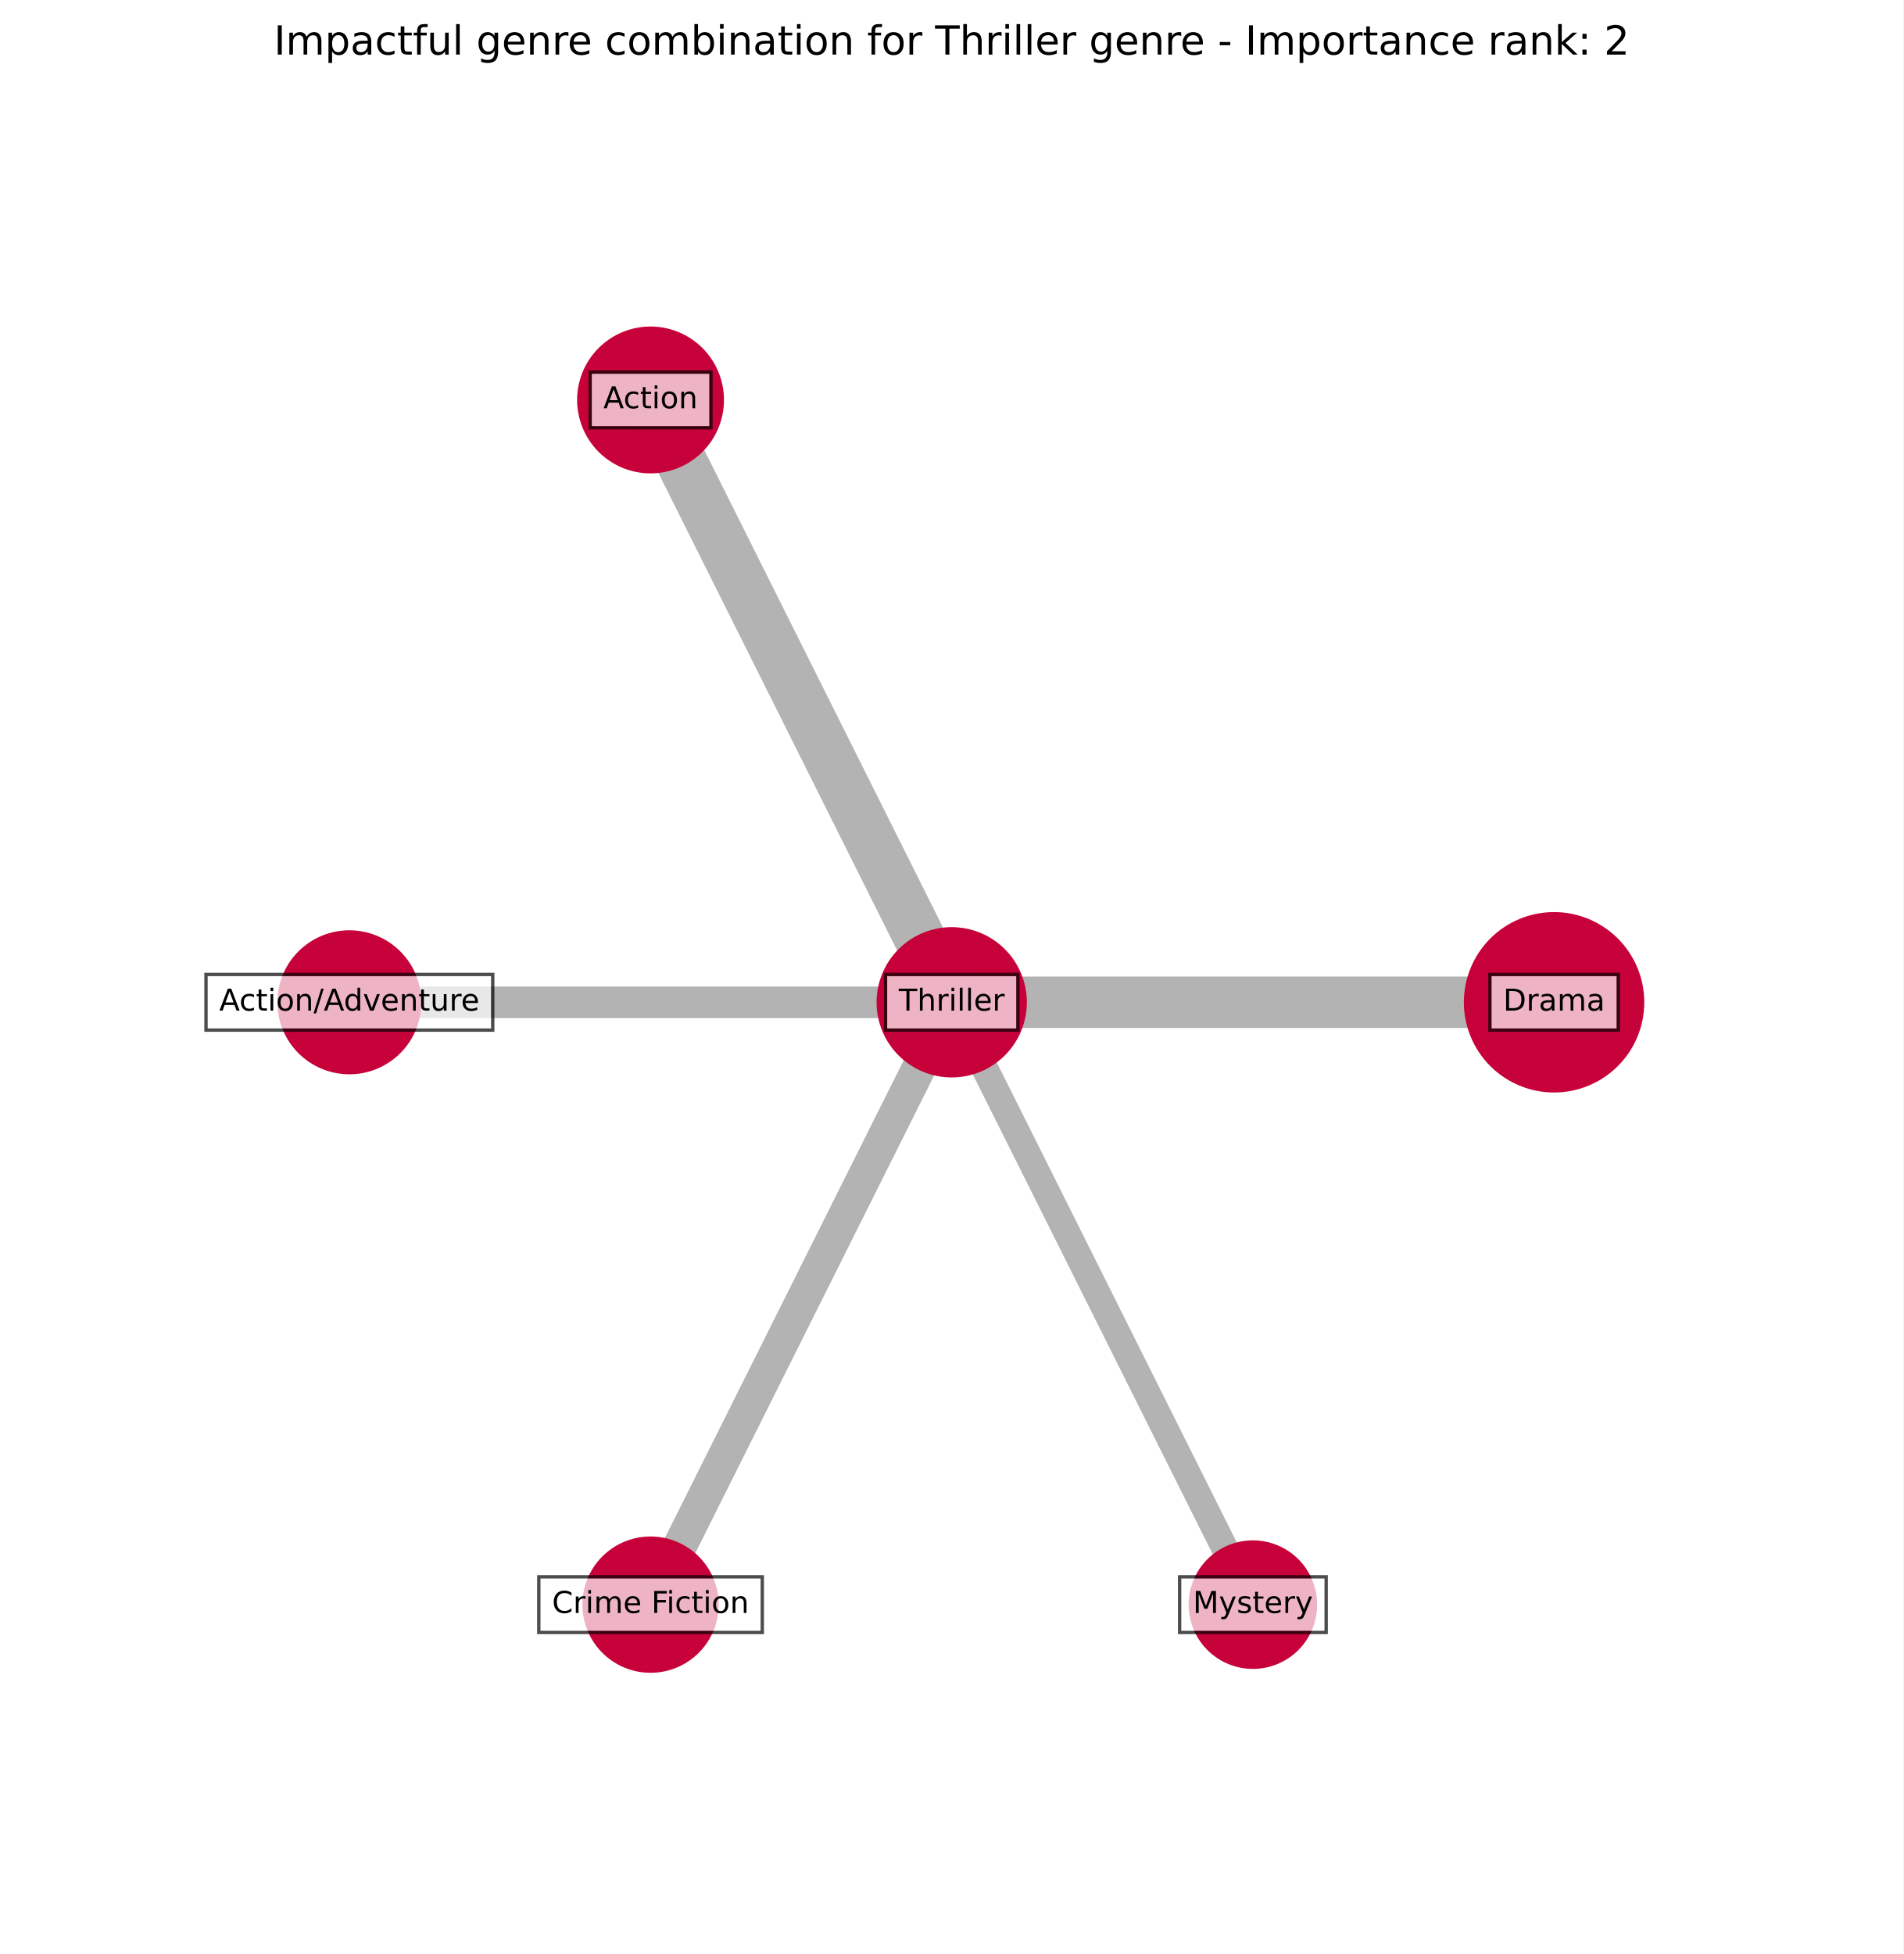
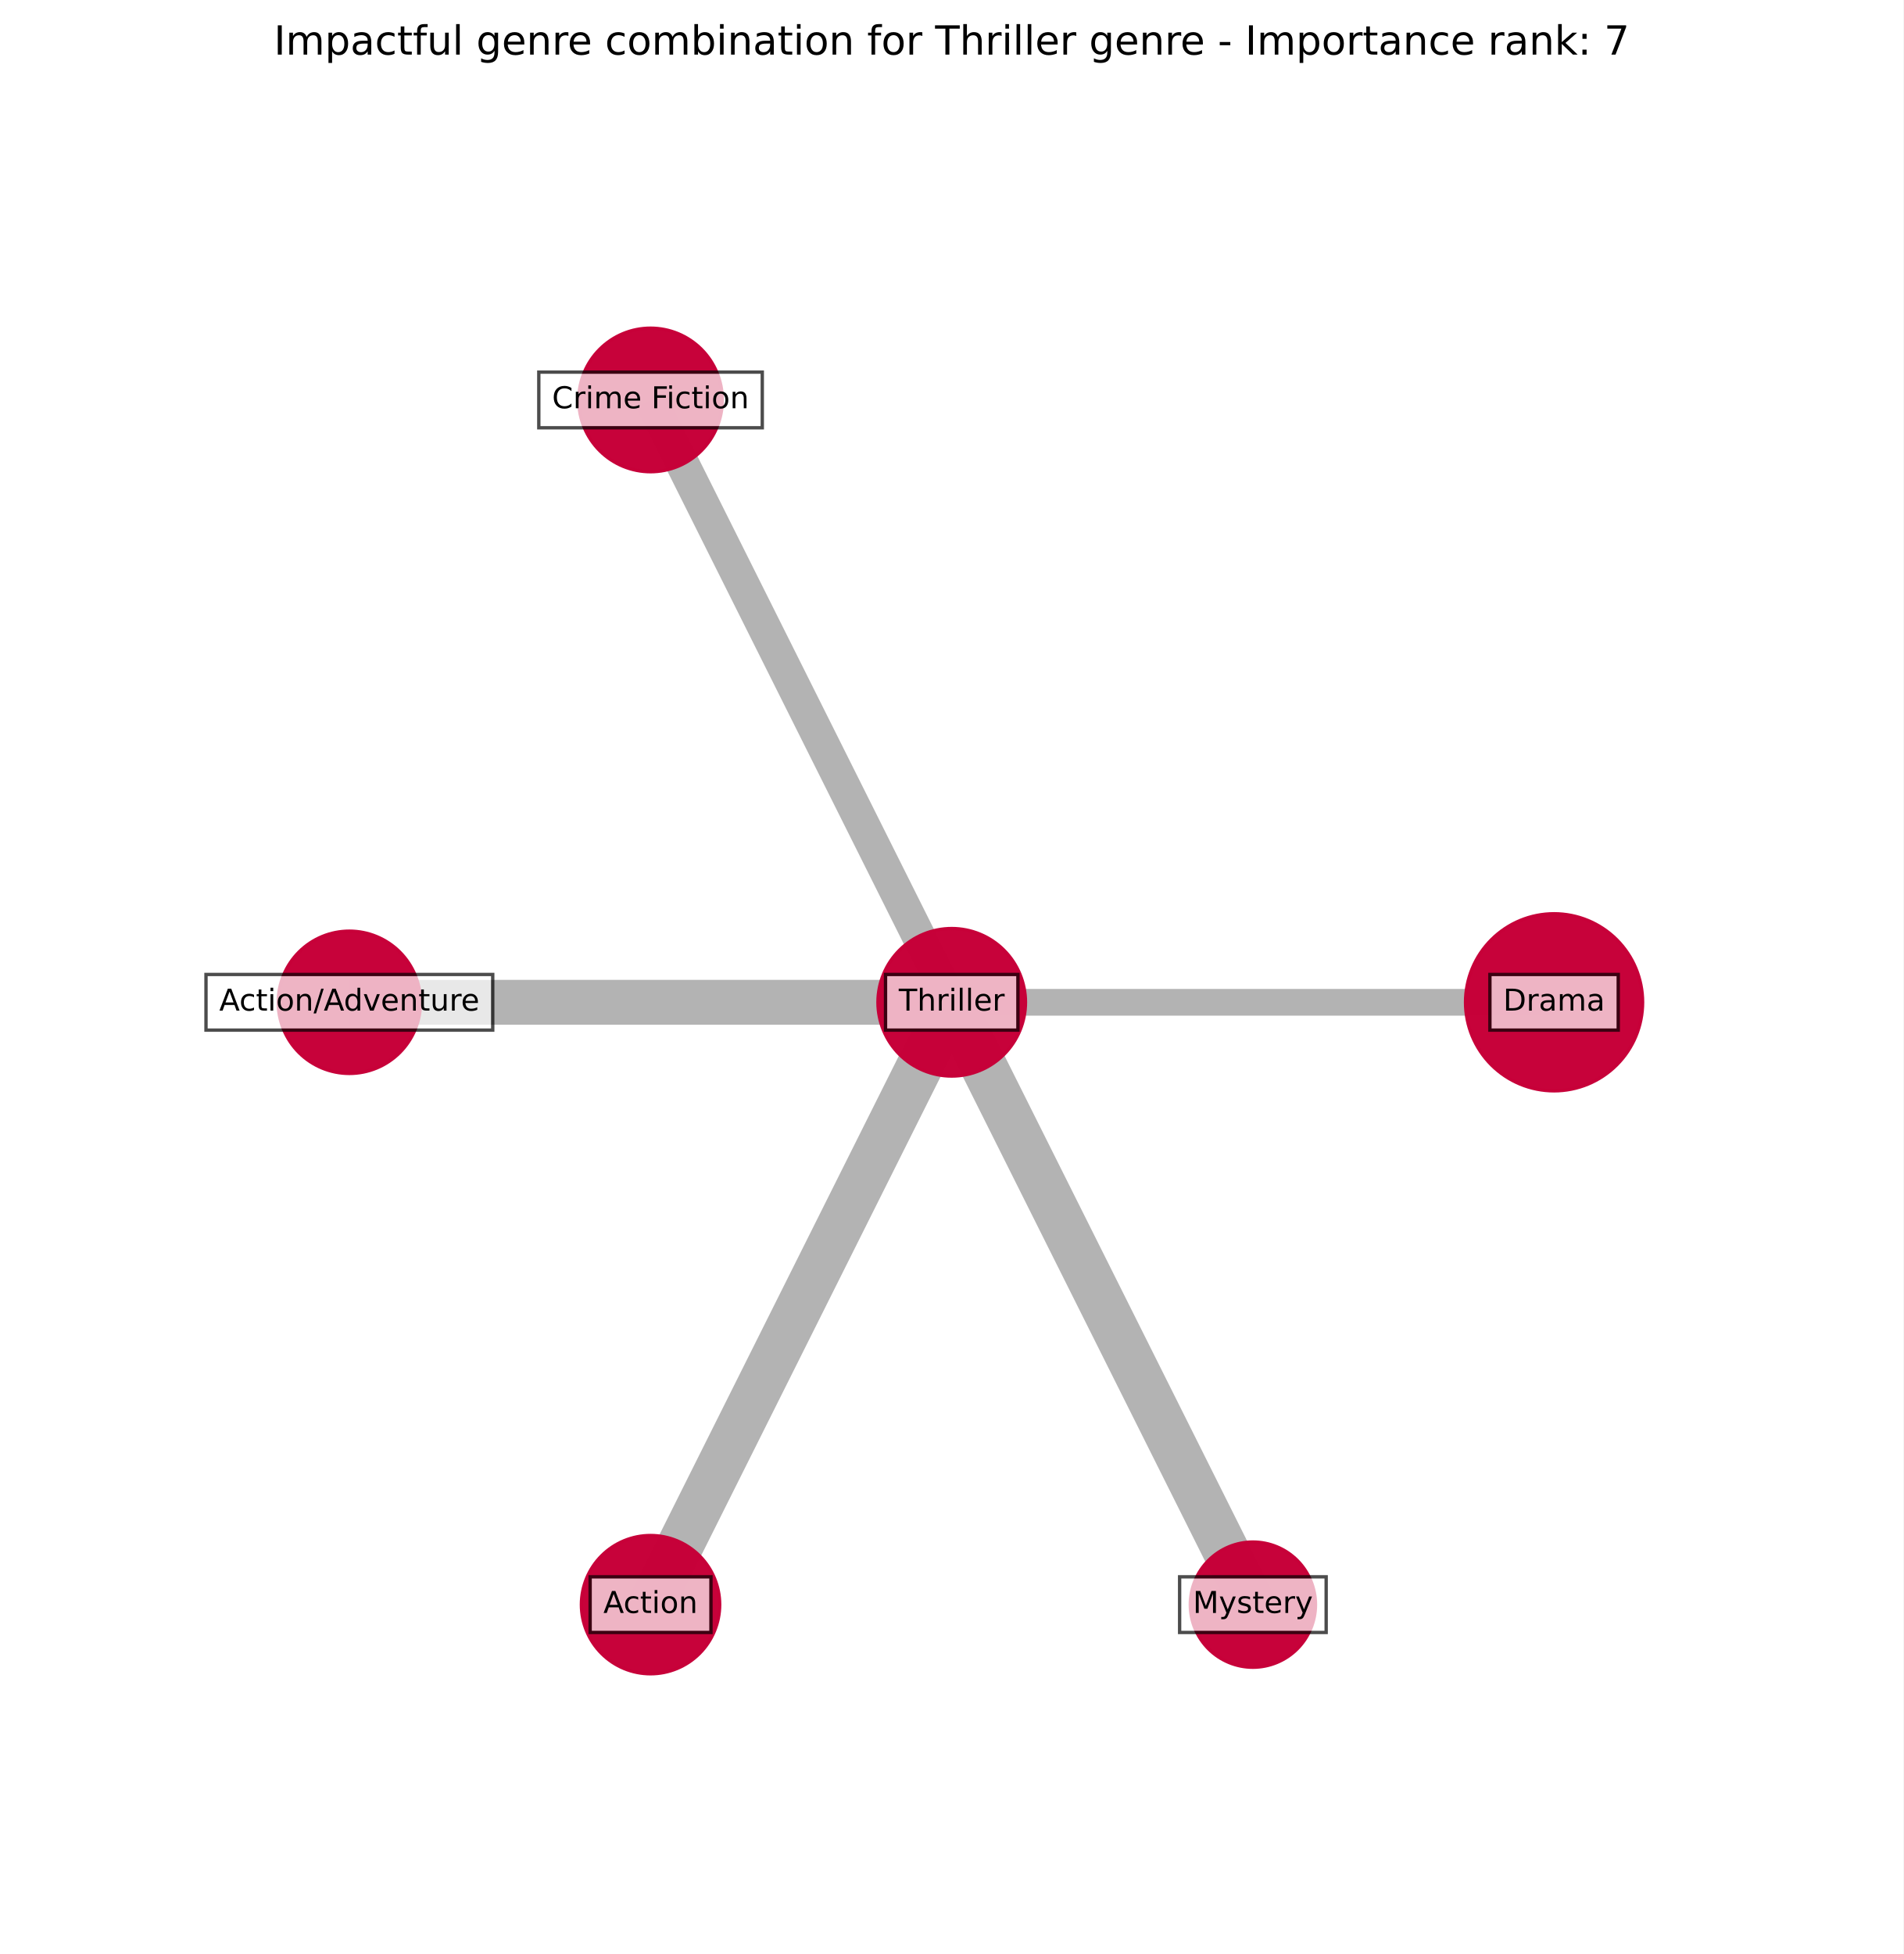
<svg xmlns="http://www.w3.org/2000/svg" xmlns:xlink="http://www.w3.org/1999/xlink" width="568.8pt" height="583.918pt" viewBox="0 0 568.8 583.918" version="1.1">
  <defs>
    <style type="text/css">*{stroke-linejoin: round; stroke-linecap: butt}</style>
  </defs>
  <g id="figure_1">
    <g id="patch_1">
      <path d="M 0 583.918  L 568.8 583.918  L 568.8 0  L 0 0  z " style="fill: #ffffff" />
    </g>
    <g id="axes_1">
      <g id="LineCollection_1">
-         <path d="M 464.4 299.518  L 284.4 299.518  " clip-path="url(#p196836a670)" style="fill: none; stroke: #000000; stroke-opacity: 0.3; stroke-width: 15.362" />
-         <path d="M 284.4 299.518  L 194.4 119.518  " clip-path="url(#p196836a670)" style="fill: none; stroke: #000000; stroke-opacity: 0.3; stroke-width: 15.326" />
-         <path d="M 284.4 299.518  L 104.4 299.518  " clip-path="url(#p196836a670)" style="fill: none; stroke: #000000; stroke-opacity: 0.3; stroke-width: 9.418" />
-         <path d="M 284.4 299.518  L 194.4 479.518  " clip-path="url(#p196836a670)" style="fill: none; stroke: #000000; stroke-opacity: 0.3; stroke-width: 10.165" />
-         <path d="M 284.4 299.518  L 374.4 479.518  " clip-path="url(#p196836a670)" style="fill: none; stroke: #000000; stroke-opacity: 0.3; stroke-width: 8" />
+         <path d="M 464.4 299.518  L 284.4 299.518  " clip-path="url(#pa70cdc1cf1)" style="fill: none; stroke: #000000; stroke-opacity: 0.3; stroke-width: 8" />
+         <path d="M 284.4 299.518  L 194.4 119.518  " clip-path="url(#pa70cdc1cf1)" style="fill: none; stroke: #000000; stroke-opacity: 0.3; stroke-width: 10.032" />
+         <path d="M 284.4 299.518  L 104.4 299.518  " clip-path="url(#pa70cdc1cf1)" style="fill: none; stroke: #000000; stroke-opacity: 0.3; stroke-width: 13.414" />
+         <path d="M 284.4 299.518  L 194.4 479.518  " clip-path="url(#pa70cdc1cf1)" style="fill: none; stroke: #000000; stroke-opacity: 0.3; stroke-width: 13.938" />
+         <path d="M 284.4 299.518  L 374.4 479.518  " clip-path="url(#pa70cdc1cf1)" style="fill: none; stroke: #000000; stroke-opacity: 0.3; stroke-width: 13.946" />
      </g>
      <g id="PathCollection_1">
-         <path d="M 464.4 325.976  C 471.417 325.976 478.147 323.188 483.108 318.226  C 488.07 313.265 490.858 306.535 490.858 299.518  C 490.858 292.502 488.07 285.771 483.108 280.81  C 478.147 275.848 471.417 273.061 464.4 273.061  C 457.383 273.061 450.653 275.848 445.692 280.81  C 440.73 285.771 437.942 292.502 437.942 299.518  C 437.942 306.535 440.73 313.265 445.692 318.226  C 450.653 323.188 457.383 325.976 464.4 325.976  z " clip-path="url(#p196836a670)" style="fill: #c70039; fill-opacity: 0.99; stroke: #c70039; stroke-opacity: 0.99" />
-         <path d="M 284.4 321.476  C 290.223 321.476 295.809 319.162 299.927 315.045  C 304.044 310.927 306.358 305.341 306.358 299.518  C 306.358 293.695 304.044 288.109 299.927 283.992  C 295.809 279.874 290.223 277.56 284.4 277.56  C 278.577 277.56 272.991 279.874 268.873 283.992  C 264.756 288.109 262.442 293.695 262.442 299.518  C 262.442 305.341 264.756 310.927 268.873 315.045  C 272.991 319.162 278.577 321.476 284.4 321.476  z " clip-path="url(#p196836a670)" style="fill: #c70039; fill-opacity: 0.99; stroke: #c70039; stroke-opacity: 0.99" />
-         <path d="M 194.4 140.962  C 200.087 140.962 205.542 138.703 209.563 134.681  C 213.585 130.66 215.844 125.205 215.844 119.518  C 215.844 113.831 213.585 108.376 209.563 104.355  C 205.542 100.334 200.087 98.074 194.4 98.074  C 188.713 98.074 183.258 100.334 179.237 104.355  C 175.215 108.376 172.956 113.831 172.956 119.518  C 172.956 125.205 175.215 130.66 179.237 134.681  C 183.258 138.703 188.713 140.962 194.4 140.962  z " clip-path="url(#p196836a670)" style="fill: #c70039; fill-opacity: 0.99; stroke: #c70039; stroke-opacity: 0.99" />
-         <path d="M 104.4 320.537  C 109.974 320.537 115.321 318.323 119.263 314.381  C 123.205 310.439 125.419 305.093 125.419 299.518  C 125.419 293.944 123.205 288.597 119.263 284.655  C 115.321 280.714 109.974 278.499 104.4 278.499  C 98.826 278.499 93.479 280.714 89.537 284.655  C 85.595 288.597 83.381 293.944 83.381 299.518  C 83.381 305.093 85.595 310.439 89.537 314.381  C 93.479 318.323 98.826 320.537 104.4 320.537  z " clip-path="url(#p196836a670)" style="fill: #c70039; fill-opacity: 0.99; stroke: #c70039; stroke-opacity: 0.99" />
-         <path d="M 194.4 499.388  C 199.67 499.388 204.724 497.294 208.45 493.568  C 212.176 489.842 214.27 484.788 214.27 479.518  C 214.27 474.249 212.176 469.194 208.45 465.468  C 204.724 461.742 199.67 459.648 194.4 459.648  C 189.13 459.648 184.076 461.742 180.35 465.468  C 176.624 469.194 174.53 474.249 174.53 479.518  C 174.53 484.788 176.624 489.842 180.35 493.568  C 184.076 497.294 189.13 499.388 194.4 499.388  z " clip-path="url(#p196836a670)" style="fill: #c70039; fill-opacity: 0.99; stroke: #c70039; stroke-opacity: 0.99" />
-         <path d="M 374.4 498.226  C 379.361 498.226 384.12 496.255 387.629 492.747  C 391.137 489.239 393.108 484.48 393.108 479.518  C 393.108 474.557 391.137 469.798 387.629 466.289  C 384.12 462.781 379.361 460.81 374.4 460.81  C 369.438 460.81 364.68 462.781 361.171 466.289  C 357.663 469.798 355.692 474.557 355.692 479.518  C 355.692 484.48 357.663 489.239 361.171 492.747  C 364.68 496.255 369.438 498.226 374.4 498.226  z " clip-path="url(#p196836a670)" style="fill: #c70039; fill-opacity: 0.99; stroke: #c70039; stroke-opacity: 0.99" />
+         <path d="M 464.4 325.976  C 471.417 325.976 478.147 323.188 483.108 318.226  C 488.07 313.265 490.858 306.535 490.858 299.518  C 490.858 292.502 488.07 285.771 483.108 280.81  C 478.147 275.848 471.417 273.061 464.4 273.061  C 457.383 273.061 450.653 275.848 445.692 280.81  C 440.73 285.771 437.942 292.502 437.942 299.518  C 437.942 306.535 440.73 313.265 445.692 318.226  C 450.653 323.188 457.383 325.976 464.4 325.976  z " clip-path="url(#pa70cdc1cf1)" style="fill: #c70039; fill-opacity: 0.99; stroke: #c70039; stroke-opacity: 0.99" />
+         <path d="M 284.4 321.56  C 290.245 321.56 295.852 319.237 299.986 315.104  C 304.119 310.97 306.442 305.364 306.442 299.518  C 306.442 293.673 304.119 288.066 299.986 283.932  C 295.852 279.799 290.245 277.477 284.4 277.477  C 278.555 277.477 272.948 279.799 268.814 283.932  C 264.681 288.066 262.358 293.673 262.358 299.518  C 262.358 305.364 264.681 310.97 268.814 315.104  C 272.948 319.237 278.555 321.56 284.4 321.56  z " clip-path="url(#pa70cdc1cf1)" style="fill: #c70039; fill-opacity: 0.99; stroke: #c70039; stroke-opacity: 0.99" />
+         <path d="M 194.4 140.967  C 200.088 140.967 205.545 138.707 209.567 134.685  C 213.589 130.663 215.849 125.207 215.849 119.518  C 215.849 113.83 213.589 108.374 209.567 104.351  C 205.545 100.329 200.088 98.069 194.4 98.069  C 188.712 98.069 183.255 100.329 179.233 104.351  C 175.211 108.374 172.951 113.83 172.951 119.518  C 172.951 125.207 175.211 130.663 179.233 134.685  C 183.255 138.707 188.712 140.967 194.4 140.967  z " clip-path="url(#pa70cdc1cf1)" style="fill: #c70039; fill-opacity: 0.99; stroke: #c70039; stroke-opacity: 0.99" />
+         <path d="M 104.4 320.778  C 110.038 320.778 115.446 318.538 119.433 314.551  C 123.419 310.564 125.659 305.156 125.659 299.518  C 125.659 293.88 123.419 288.472 119.433 284.485  C 115.446 280.499 110.038 278.259 104.4 278.259  C 98.762 278.259 93.354 280.499 89.367 284.485  C 85.381 288.472 83.141 293.88 83.141 299.518  C 83.141 305.156 85.381 310.564 89.367 314.551  C 93.354 318.538 98.762 320.778 104.4 320.778  z " clip-path="url(#pa70cdc1cf1)" style="fill: #c70039; fill-opacity: 0.99; stroke: #c70039; stroke-opacity: 0.99" />
+         <path d="M 194.4 500.179  C 199.879 500.179 205.135 498.002 209.009 494.127  C 212.884 490.253 215.06 484.997 215.06 479.518  C 215.06 474.039 212.884 468.783 209.009 464.909  C 205.135 461.035 199.879 458.858 194.4 458.858  C 188.921 458.858 183.665 461.035 179.791 464.909  C 175.917 468.783 173.74 474.039 173.74 479.518  C 173.74 484.997 175.917 490.253 179.791 494.127  C 183.665 498.002 188.921 500.179 194.4 500.179  z " clip-path="url(#pa70cdc1cf1)" style="fill: #c70039; fill-opacity: 0.99; stroke: #c70039; stroke-opacity: 0.99" />
+         <path d="M 374.4 498.226  C 379.361 498.226 384.12 496.255 387.629 492.747  C 391.137 489.239 393.108 484.48 393.108 479.518  C 393.108 474.557 391.137 469.798 387.629 466.289  C 384.12 462.781 379.361 460.81 374.4 460.81  C 369.438 460.81 364.68 462.781 361.171 466.289  C 357.663 469.798 355.692 474.557 355.692 479.518  C 355.692 484.48 357.663 489.239 361.171 492.747  C 364.68 496.255 369.438 498.226 374.4 498.226  z " clip-path="url(#pa70cdc1cf1)" style="fill: #c70039; fill-opacity: 0.99; stroke: #c70039; stroke-opacity: 0.99" />
      </g>
      <g id="text_1">
        <g id="patch_2">
-           <path d="M 445.226 307.833  L 483.574 307.833  L 483.574 291.203  L 445.226 291.203  z " clip-path="url(#p196836a670)" style="fill: #ffffff; opacity: 0.7; stroke: #000000; stroke-linejoin: miter" />
-         </g>
-         <g clip-path="url(#p196836a670)">
+           <path d="M 445.226 307.833  L 483.574 307.833  L 483.574 291.203  L 445.226 291.203  z " clip-path="url(#pa70cdc1cf1)" style="fill: #ffffff; opacity: 0.7; stroke: #000000; stroke-linejoin: miter" />
+         </g>
+         <g clip-path="url(#pa70cdc1cf1)">
          <g transform="translate(449.1865 302.0016)scale(0.09 -0.09)">
            <defs>
              <path id="DejaVuSans-44" d="M 1259 4147  L 1259 519  L 2022 519  Q 2988 519 3436 956  Q 3884 1394 3884 2338  Q 3884 3275 3436 3711  Q 2988 4147 2022 4147  L 1259 4147  z M 628 4666  L 1925 4666  Q 3281 4666 3915 4102  Q 4550 3538 4550 2338  Q 4550 1131 3912 565  Q 3275 0 1925 0  L 628 0  L 628 4666  z " transform="scale(0.015625)" />
              <path id="DejaVuSans-72" d="M 2631 2963  Q 2534 3019 2420 3045  Q 2306 3072 2169 3072  Q 1681 3072 1420 2755  Q 1159 2438 1159 1844  L 1159 0  L 581 0  L 581 3500  L 1159 3500  L 1159 2956  Q 1341 3275 1631 3429  Q 1922 3584 2338 3584  Q 2397 3584 2469 3576  Q 2541 3569 2628 3553  L 2631 2963  z " transform="scale(0.015625)" />
              <path id="DejaVuSans-61" d="M 2194 1759  Q 1497 1759 1228 1600  Q 959 1441 959 1056  Q 959 750 1161 570  Q 1363 391 1709 391  Q 2188 391 2477 730  Q 2766 1069 2766 1631  L 2766 1759  L 2194 1759  z M 3341 1997  L 3341 0  L 2766 0  L 2766 531  Q 2569 213 2275 61  Q 1981 -91 1556 -91  Q 1019 -91 701 211  Q 384 513 384 1019  Q 384 1609 779 1909  Q 1175 2209 1959 2209  L 2766 2209  L 2766 2266  Q 2766 2663 2505 2880  Q 2244 3097 1772 3097  Q 1472 3097 1187 3025  Q 903 2953 641 2809  L 641 3341  Q 956 3463 1253 3523  Q 1550 3584 1831 3584  Q 2591 3584 2966 3190  Q 3341 2797 3341 1997  z " transform="scale(0.015625)" />
              <path id="DejaVuSans-6d" d="M 3328 2828  Q 3544 3216 3844 3400  Q 4144 3584 4550 3584  Q 5097 3584 5394 3201  Q 5691 2819 5691 2113  L 5691 0  L 5113 0  L 5113 2094  Q 5113 2597 4934 2840  Q 4756 3084 4391 3084  Q 3944 3084 3684 2787  Q 3425 2491 3425 1978  L 3425 0  L 2847 0  L 2847 2094  Q 2847 2600 2669 2842  Q 2491 3084 2119 3084  Q 1678 3084 1418 2786  Q 1159 2488 1159 1978  L 1159 0  L 581 0  L 581 3500  L 1159 3500  L 1159 2956  Q 1356 3278 1631 3431  Q 1906 3584 2284 3584  Q 2666 3584 2933 3390  Q 3200 3197 3328 2828  z " transform="scale(0.015625)" />
            </defs>
            <use xlink:href="#DejaVuSans-44" />
            <use xlink:href="#DejaVuSans-72" x="77.002" />
            <use xlink:href="#DejaVuSans-61" x="118.115" />
            <use xlink:href="#DejaVuSans-6d" x="179.395" />
            <use xlink:href="#DejaVuSans-61" x="276.807" />
          </g>
        </g>
      </g>
      <g id="text_2">
        <g id="patch_3">
-           <path d="M 264.62 307.833  L 304.18 307.833  L 304.18 291.203  L 264.62 291.203  z " clip-path="url(#p196836a670)" style="fill: #ffffff; opacity: 0.7; stroke: #000000; stroke-linejoin: miter" />
-         </g>
-         <g clip-path="url(#p196836a670)">
+           <path d="M 264.62 307.833  L 304.18 307.833  L 304.18 291.203  L 264.62 291.203  z " clip-path="url(#pa70cdc1cf1)" style="fill: #ffffff; opacity: 0.7; stroke: #000000; stroke-linejoin: miter" />
+         </g>
+         <g clip-path="url(#pa70cdc1cf1)">
          <g transform="translate(268.5804 302.0016)scale(0.09 -0.09)">
            <defs>
              <path id="DejaVuSans-54" d="M -19 4666  L 3928 4666  L 3928 4134  L 2272 4134  L 2272 0  L 1638 0  L 1638 4134  L -19 4134  L -19 4666  z " transform="scale(0.015625)" />
              <path id="DejaVuSans-68" d="M 3513 2113  L 3513 0  L 2938 0  L 2938 2094  Q 2938 2591 2744 2837  Q 2550 3084 2163 3084  Q 1697 3084 1428 2787  Q 1159 2491 1159 1978  L 1159 0  L 581 0  L 581 4863  L 1159 4863  L 1159 2956  Q 1366 3272 1645 3428  Q 1925 3584 2291 3584  Q 2894 3584 3203 3211  Q 3513 2838 3513 2113  z " transform="scale(0.015625)" />
              <path id="DejaVuSans-69" d="M 603 3500  L 1178 3500  L 1178 0  L 603 0  L 603 3500  z M 603 4863  L 1178 4863  L 1178 4134  L 603 4134  L 603 4863  z " transform="scale(0.015625)" />
              <path id="DejaVuSans-6c" d="M 603 4863  L 1178 4863  L 1178 0  L 603 0  L 603 4863  z " transform="scale(0.015625)" />
              <path id="DejaVuSans-65" d="M 3597 1894  L 3597 1613  L 953 1613  Q 991 1019 1311 708  Q 1631 397 2203 397  Q 2534 397 2845 478  Q 3156 559 3463 722  L 3463 178  Q 3153 47 2828 -22  Q 2503 -91 2169 -91  Q 1331 -91 842 396  Q 353 884 353 1716  Q 353 2575 817 3079  Q 1281 3584 2069 3584  Q 2775 3584 3186 3129  Q 3597 2675 3597 1894  z M 3022 2063  Q 3016 2534 2758 2815  Q 2500 3097 2075 3097  Q 1594 3097 1305 2825  Q 1016 2553 972 2059  L 3022 2063  z " transform="scale(0.015625)" />
            </defs>
            <use xlink:href="#DejaVuSans-54" />
            <use xlink:href="#DejaVuSans-68" x="61.084" />
            <use xlink:href="#DejaVuSans-72" x="124.463" />
            <use xlink:href="#DejaVuSans-69" x="165.576" />
            <use xlink:href="#DejaVuSans-6c" x="193.359" />
            <use xlink:href="#DejaVuSans-6c" x="221.143" />
            <use xlink:href="#DejaVuSans-65" x="248.926" />
            <use xlink:href="#DejaVuSans-72" x="310.449" />
          </g>
        </g>
      </g>
      <g id="text_3">
        <g id="patch_4">
-           <path d="M 176.347 127.833  L 212.453 127.833  L 212.453 111.203  L 176.347 111.203  z " clip-path="url(#p196836a670)" style="fill: #ffffff; opacity: 0.7; stroke: #000000; stroke-linejoin: miter" />
-         </g>
-         <g clip-path="url(#p196836a670)">
-           <g transform="translate(180.3066 122.0016)scale(0.09 -0.09)">
-             <defs>
-               <path id="DejaVuSans-41" d="M 2188 4044  L 1331 1722  L 3047 1722  L 2188 4044  z M 1831 4666  L 2547 4666  L 4325 0  L 3669 0  L 3244 1197  L 1141 1197  L 716 0  L 50 0  L 1831 4666  z " transform="scale(0.015625)" />
+           <path d="M 161.009 127.833  L 227.791 127.833  L 227.791 111.203  L 161.009 111.203  z " clip-path="url(#pa70cdc1cf1)" style="fill: #ffffff; opacity: 0.7; stroke: #000000; stroke-linejoin: miter" />
+         </g>
+         <g clip-path="url(#pa70cdc1cf1)">
+           <g transform="translate(164.9693 122.0016)scale(0.09 -0.09)">
+             <defs>
+               <path id="DejaVuSans-43" d="M 4122 4306  L 4122 3641  Q 3803 3938 3442 4084  Q 3081 4231 2675 4231  Q 1875 4231 1450 3742  Q 1025 3253 1025 2328  Q 1025 1406 1450 917  Q 1875 428 2675 428  Q 3081 428 3442 575  Q 3803 722 4122 1019  L 4122 359  Q 3791 134 3420 21  Q 3050 -91 2638 -91  Q 1578 -91 968 557  Q 359 1206 359 2328  Q 359 3453 968 4101  Q 1578 4750 2638 4750  Q 3056 4750 3426 4639  Q 3797 4528 4122 4306  z " transform="scale(0.015625)" />
+               <path id="DejaVuSans-20" transform="scale(0.015625)" />
+               <path id="DejaVuSans-46" d="M 628 4666  L 3309 4666  L 3309 4134  L 1259 4134  L 1259 2759  L 3109 2759  L 3109 2228  L 1259 2228  L 1259 0  L 628 0  L 628 4666  z " transform="scale(0.015625)" />
              <path id="DejaVuSans-63" d="M 3122 3366  L 3122 2828  Q 2878 2963 2633 3030  Q 2388 3097 2138 3097  Q 1578 3097 1268 2742  Q 959 2388 959 1747  Q 959 1106 1268 751  Q 1578 397 2138 397  Q 2388 397 2633 464  Q 2878 531 3122 666  L 3122 134  Q 2881 22 2623 -34  Q 2366 -91 2075 -91  Q 1284 -91 818 406  Q 353 903 353 1747  Q 353 2603 823 3093  Q 1294 3584 2113 3584  Q 2378 3584 2631 3529  Q 2884 3475 3122 3366  z " transform="scale(0.015625)" />
              <path id="DejaVuSans-74" d="M 1172 4494  L 1172 3500  L 2356 3500  L 2356 3053  L 1172 3053  L 1172 1153  Q 1172 725 1289 603  Q 1406 481 1766 481  L 2356 481  L 2356 0  L 1766 0  Q 1100 0 847 248  Q 594 497 594 1153  L 594 3053  L 172 3053  L 172 3500  L 594 3500  L 594 4494  L 1172 4494  z " transform="scale(0.015625)" />
              <path id="DejaVuSans-6f" d="M 1959 3097  Q 1497 3097 1228 2736  Q 959 2375 959 1747  Q 959 1119 1226 758  Q 1494 397 1959 397  Q 2419 397 2687 759  Q 2956 1122 2956 1747  Q 2956 2369 2687 2733  Q 2419 3097 1959 3097  z M 1959 3584  Q 2709 3584 3137 3096  Q 3566 2609 3566 1747  Q 3566 888 3137 398  Q 2709 -91 1959 -91  Q 1206 -91 779 398  Q 353 888 353 1747  Q 353 2609 779 3096  Q 1206 3584 1959 3584  z " transform="scale(0.015625)" />
              <path id="DejaVuSans-6e" d="M 3513 2113  L 3513 0  L 2938 0  L 2938 2094  Q 2938 2591 2744 2837  Q 2550 3084 2163 3084  Q 1697 3084 1428 2787  Q 1159 2491 1159 1978  L 1159 0  L 581 0  L 581 3500  L 1159 3500  L 1159 2956  Q 1366 3272 1645 3428  Q 1925 3584 2291 3584  Q 2894 3584 3203 3211  Q 3513 2838 3513 2113  z " transform="scale(0.015625)" />
            </defs>
-             <use xlink:href="#DejaVuSans-41" />
-             <use xlink:href="#DejaVuSans-63" x="66.658" />
-             <use xlink:href="#DejaVuSans-74" x="121.639" />
-             <use xlink:href="#DejaVuSans-69" x="160.848" />
-             <use xlink:href="#DejaVuSans-6f" x="188.631" />
-             <use xlink:href="#DejaVuSans-6e" x="249.812" />
+             <use xlink:href="#DejaVuSans-43" />
+             <use xlink:href="#DejaVuSans-72" x="69.824" />
+             <use xlink:href="#DejaVuSans-69" x="110.938" />
+             <use xlink:href="#DejaVuSans-6d" x="138.721" />
+             <use xlink:href="#DejaVuSans-65" x="236.133" />
+             <use xlink:href="#DejaVuSans-20" x="297.656" />
+             <use xlink:href="#DejaVuSans-46" x="329.443" />
+             <use xlink:href="#DejaVuSans-69" x="379.713" />
+             <use xlink:href="#DejaVuSans-63" x="407.496" />
+             <use xlink:href="#DejaVuSans-74" x="462.477" />
+             <use xlink:href="#DejaVuSans-69" x="501.686" />
+             <use xlink:href="#DejaVuSans-6f" x="529.469" />
+             <use xlink:href="#DejaVuSans-6e" x="590.65" />
          </g>
        </g>
      </g>
      <g id="text_4">
        <g id="patch_5">
-           <path d="M 61.556 307.833  L 147.244 307.833  L 147.244 291.203  L 61.556 291.203  z " clip-path="url(#p196836a670)" style="fill: #ffffff; opacity: 0.7; stroke: #000000; stroke-linejoin: miter" />
-         </g>
-         <g clip-path="url(#p196836a670)">
+           <path d="M 61.556 307.833  L 147.244 307.833  L 147.244 291.203  L 61.556 291.203  z " clip-path="url(#pa70cdc1cf1)" style="fill: #ffffff; opacity: 0.7; stroke: #000000; stroke-linejoin: miter" />
+         </g>
+         <g clip-path="url(#pa70cdc1cf1)">
          <g transform="translate(65.51648 302.0016)scale(0.09 -0.09)">
            <defs>
+               <path id="DejaVuSans-41" d="M 2188 4044  L 1331 1722  L 3047 1722  L 2188 4044  z M 1831 4666  L 2547 4666  L 4325 0  L 3669 0  L 3244 1197  L 1141 1197  L 716 0  L 50 0  L 1831 4666  z " transform="scale(0.015625)" />
              <path id="DejaVuSans-2f" d="M 1625 4666  L 2156 4666  L 531 -594  L 0 -594  L 1625 4666  z " transform="scale(0.015625)" />
              <path id="DejaVuSans-64" d="M 2906 2969  L 2906 4863  L 3481 4863  L 3481 0  L 2906 0  L 2906 525  Q 2725 213 2448 61  Q 2172 -91 1784 -91  Q 1150 -91 751 415  Q 353 922 353 1747  Q 353 2572 751 3078  Q 1150 3584 1784 3584  Q 2172 3584 2448 3432  Q 2725 3281 2906 2969  z M 947 1747  Q 947 1113 1208 752  Q 1469 391 1925 391  Q 2381 391 2643 752  Q 2906 1113 2906 1747  Q 2906 2381 2643 2742  Q 2381 3103 1925 3103  Q 1469 3103 1208 2742  Q 947 2381 947 1747  z " transform="scale(0.015625)" />
              <path id="DejaVuSans-76" d="M 191 3500  L 800 3500  L 1894 563  L 2988 3500  L 3597 3500  L 2284 0  L 1503 0  L 191 3500  z " transform="scale(0.015625)" />
              <path id="DejaVuSans-75" d="M 544 1381  L 544 3500  L 1119 3500  L 1119 1403  Q 1119 906 1312 657  Q 1506 409 1894 409  Q 2359 409 2629 706  Q 2900 1003 2900 1516  L 2900 3500  L 3475 3500  L 3475 0  L 2900 0  L 2900 538  Q 2691 219 2414 64  Q 2138 -91 1772 -91  Q 1169 -91 856 284  Q 544 659 544 1381  z M 1991 3584  L 1991 3584  z " transform="scale(0.015625)" />
            </defs>
            <use xlink:href="#DejaVuSans-41" />
            <use xlink:href="#DejaVuSans-63" x="66.658" />
            <use xlink:href="#DejaVuSans-74" x="121.639" />
            <use xlink:href="#DejaVuSans-69" x="160.848" />
            <use xlink:href="#DejaVuSans-6f" x="188.631" />
            <use xlink:href="#DejaVuSans-6e" x="249.812" />
            <use xlink:href="#DejaVuSans-2f" x="313.191" />
            <use xlink:href="#DejaVuSans-41" x="346.883" />
            <use xlink:href="#DejaVuSans-64" x="413.541" />
            <use xlink:href="#DejaVuSans-76" x="477.018" />
            <use xlink:href="#DejaVuSans-65" x="536.197" />
            <use xlink:href="#DejaVuSans-6e" x="597.721" />
            <use xlink:href="#DejaVuSans-74" x="661.1" />
            <use xlink:href="#DejaVuSans-75" x="700.309" />
            <use xlink:href="#DejaVuSans-72" x="763.688" />
            <use xlink:href="#DejaVuSans-65" x="802.551" />
          </g>
        </g>
      </g>
      <g id="text_5">
        <g id="patch_6">
-           <path d="M 161.009 487.833  L 227.791 487.833  L 227.791 471.203  L 161.009 471.203  z " clip-path="url(#p196836a670)" style="fill: #ffffff; opacity: 0.7; stroke: #000000; stroke-linejoin: miter" />
-         </g>
-         <g clip-path="url(#p196836a670)">
-           <g transform="translate(164.9693 482.0016)scale(0.09 -0.09)">
-             <defs>
-               <path id="DejaVuSans-43" d="M 4122 4306  L 4122 3641  Q 3803 3938 3442 4084  Q 3081 4231 2675 4231  Q 1875 4231 1450 3742  Q 1025 3253 1025 2328  Q 1025 1406 1450 917  Q 1875 428 2675 428  Q 3081 428 3442 575  Q 3803 722 4122 1019  L 4122 359  Q 3791 134 3420 21  Q 3050 -91 2638 -91  Q 1578 -91 968 557  Q 359 1206 359 2328  Q 359 3453 968 4101  Q 1578 4750 2638 4750  Q 3056 4750 3426 4639  Q 3797 4528 4122 4306  z " transform="scale(0.015625)" />
-               <path id="DejaVuSans-20" transform="scale(0.015625)" />
-               <path id="DejaVuSans-46" d="M 628 4666  L 3309 4666  L 3309 4134  L 1259 4134  L 1259 2759  L 3109 2759  L 3109 2228  L 1259 2228  L 1259 0  L 628 0  L 628 4666  z " transform="scale(0.015625)" />
-             </defs>
-             <use xlink:href="#DejaVuSans-43" />
-             <use xlink:href="#DejaVuSans-72" x="69.824" />
-             <use xlink:href="#DejaVuSans-69" x="110.938" />
-             <use xlink:href="#DejaVuSans-6d" x="138.721" />
-             <use xlink:href="#DejaVuSans-65" x="236.133" />
-             <use xlink:href="#DejaVuSans-20" x="297.656" />
-             <use xlink:href="#DejaVuSans-46" x="329.443" />
-             <use xlink:href="#DejaVuSans-69" x="379.713" />
-             <use xlink:href="#DejaVuSans-63" x="407.496" />
-             <use xlink:href="#DejaVuSans-74" x="462.477" />
-             <use xlink:href="#DejaVuSans-69" x="501.686" />
-             <use xlink:href="#DejaVuSans-6f" x="529.469" />
-             <use xlink:href="#DejaVuSans-6e" x="590.65" />
+           <path d="M 176.347 487.833  L 212.453 487.833  L 212.453 471.203  L 176.347 471.203  z " clip-path="url(#pa70cdc1cf1)" style="fill: #ffffff; opacity: 0.7; stroke: #000000; stroke-linejoin: miter" />
+         </g>
+         <g clip-path="url(#pa70cdc1cf1)">
+           <g transform="translate(180.3066 482.0016)scale(0.09 -0.09)">
+             <use xlink:href="#DejaVuSans-41" />
+             <use xlink:href="#DejaVuSans-63" x="66.658" />
+             <use xlink:href="#DejaVuSans-74" x="121.639" />
+             <use xlink:href="#DejaVuSans-69" x="160.848" />
+             <use xlink:href="#DejaVuSans-6f" x="188.631" />
+             <use xlink:href="#DejaVuSans-6e" x="249.812" />
          </g>
        </g>
      </g>
      <g id="text_6">
        <g id="patch_7">
-           <path d="M 352.503 487.833  L 396.297 487.833  L 396.297 471.203  L 352.503 471.203  z " clip-path="url(#p196836a670)" style="fill: #ffffff; opacity: 0.7; stroke: #000000; stroke-linejoin: miter" />
-         </g>
-         <g clip-path="url(#p196836a670)">
+           <path d="M 352.503 487.833  L 396.297 487.833  L 396.297 471.203  L 352.503 471.203  z " clip-path="url(#pa70cdc1cf1)" style="fill: #ffffff; opacity: 0.7; stroke: #000000; stroke-linejoin: miter" />
+         </g>
+         <g clip-path="url(#pa70cdc1cf1)">
          <g transform="translate(356.4633 482.0016)scale(0.09 -0.09)">
            <defs>
              <path id="DejaVuSans-4d" d="M 628 4666  L 1569 4666  L 2759 1491  L 3956 4666  L 4897 4666  L 4897 0  L 4281 0  L 4281 4097  L 3078 897  L 2444 897  L 1241 4097  L 1241 0  L 628 0  L 628 4666  z " transform="scale(0.015625)" />
              <path id="DejaVuSans-79" d="M 2059 -325  Q 1816 -950 1584 -1140  Q 1353 -1331 966 -1331  L 506 -1331  L 506 -850  L 844 -850  Q 1081 -850 1212 -737  Q 1344 -625 1503 -206  L 1606 56  L 191 3500  L 800 3500  L 1894 763  L 2988 3500  L 3597 3500  L 2059 -325  z " transform="scale(0.015625)" />
              <path id="DejaVuSans-73" d="M 2834 3397  L 2834 2853  Q 2591 2978 2328 3040  Q 2066 3103 1784 3103  Q 1356 3103 1142 2972  Q 928 2841 928 2578  Q 928 2378 1081 2264  Q 1234 2150 1697 2047  L 1894 2003  Q 2506 1872 2764 1633  Q 3022 1394 3022 966  Q 3022 478 2636 193  Q 2250 -91 1575 -91  Q 1294 -91 989 -36  Q 684 19 347 128  L 347 722  Q 666 556 975 473  Q 1284 391 1588 391  Q 1994 391 2212 530  Q 2431 669 2431 922  Q 2431 1156 2273 1281  Q 2116 1406 1581 1522  L 1381 1569  Q 847 1681 609 1914  Q 372 2147 372 2553  Q 372 3047 722 3315  Q 1072 3584 1716 3584  Q 2034 3584 2315 3537  Q 2597 3491 2834 3397  z " transform="scale(0.015625)" />
            </defs>
            <use xlink:href="#DejaVuSans-4d" />
            <use xlink:href="#DejaVuSans-79" x="86.279" />
            <use xlink:href="#DejaVuSans-73" x="145.459" />
            <use xlink:href="#DejaVuSans-74" x="197.559" />
            <use xlink:href="#DejaVuSans-65" x="236.768" />
            <use xlink:href="#DejaVuSans-72" x="298.291" />
            <use xlink:href="#DejaVuSans-79" x="339.404" />
          </g>
        </g>
      </g>
      <g id="text_7">
        <g transform="translate(81.83813 16.31812)scale(0.12 -0.12)">
          <defs>
            <path id="DejaVuSans-49" d="M 628 4666  L 1259 4666  L 1259 0  L 628 0  L 628 4666  z " transform="scale(0.015625)" />
            <path id="DejaVuSans-70" d="M 1159 525  L 1159 -1331  L 581 -1331  L 581 3500  L 1159 3500  L 1159 2969  Q 1341 3281 1617 3432  Q 1894 3584 2278 3584  Q 2916 3584 3314 3078  Q 3713 2572 3713 1747  Q 3713 922 3314 415  Q 2916 -91 2278 -91  Q 1894 -91 1617 61  Q 1341 213 1159 525  z M 3116 1747  Q 3116 2381 2855 2742  Q 2594 3103 2138 3103  Q 1681 3103 1420 2742  Q 1159 2381 1159 1747  Q 1159 1113 1420 752  Q 1681 391 2138 391  Q 2594 391 2855 752  Q 3116 1113 3116 1747  z " transform="scale(0.015625)" />
            <path id="DejaVuSans-66" d="M 2375 4863  L 2375 4384  L 1825 4384  Q 1516 4384 1395 4259  Q 1275 4134 1275 3809  L 1275 3500  L 2222 3500  L 2222 3053  L 1275 3053  L 1275 0  L 697 0  L 697 3053  L 147 3053  L 147 3500  L 697 3500  L 697 3744  Q 697 4328 969 4595  Q 1241 4863 1831 4863  L 2375 4863  z " transform="scale(0.015625)" />
            <path id="DejaVuSans-67" d="M 2906 1791  Q 2906 2416 2648 2759  Q 2391 3103 1925 3103  Q 1463 3103 1205 2759  Q 947 2416 947 1791  Q 947 1169 1205 825  Q 1463 481 1925 481  Q 2391 481 2648 825  Q 2906 1169 2906 1791  z M 3481 434  Q 3481 -459 3084 -895  Q 2688 -1331 1869 -1331  Q 1566 -1331 1297 -1286  Q 1028 -1241 775 -1147  L 775 -588  Q 1028 -725 1275 -790  Q 1522 -856 1778 -856  Q 2344 -856 2625 -561  Q 2906 -266 2906 331  L 2906 616  Q 2728 306 2450 153  Q 2172 0 1784 0  Q 1141 0 747 490  Q 353 981 353 1791  Q 353 2603 747 3093  Q 1141 3584 1784 3584  Q 2172 3584 2450 3431  Q 2728 3278 2906 2969  L 2906 3500  L 3481 3500  L 3481 434  z " transform="scale(0.015625)" />
            <path id="DejaVuSans-62" d="M 3116 1747  Q 3116 2381 2855 2742  Q 2594 3103 2138 3103  Q 1681 3103 1420 2742  Q 1159 2381 1159 1747  Q 1159 1113 1420 752  Q 1681 391 2138 391  Q 2594 391 2855 752  Q 3116 1113 3116 1747  z M 1159 2969  Q 1341 3281 1617 3432  Q 1894 3584 2278 3584  Q 2916 3584 3314 3078  Q 3713 2572 3713 1747  Q 3713 922 3314 415  Q 2916 -91 2278 -91  Q 1894 -91 1617 61  Q 1341 213 1159 525  L 1159 0  L 581 0  L 581 4863  L 1159 4863  L 1159 2969  z " transform="scale(0.015625)" />
            <path id="DejaVuSans-2d" d="M 313 2009  L 1997 2009  L 1997 1497  L 313 1497  L 313 2009  z " transform="scale(0.015625)" />
            <path id="DejaVuSans-6b" d="M 581 4863  L 1159 4863  L 1159 1991  L 2875 3500  L 3609 3500  L 1753 1863  L 3688 0  L 2938 0  L 1159 1709  L 1159 0  L 581 0  L 581 4863  z " transform="scale(0.015625)" />
            <path id="DejaVuSans-3a" d="M 750 794  L 1409 794  L 1409 0  L 750 0  L 750 794  z M 750 3309  L 1409 3309  L 1409 2516  L 750 2516  L 750 3309  z " transform="scale(0.015625)" />
-             <path id="DejaVuSans-32" d="M 1228 531  L 3431 531  L 3431 0  L 469 0  L 469 531  Q 828 903 1448 1529  Q 2069 2156 2228 2338  Q 2531 2678 2651 2914  Q 2772 3150 2772 3378  Q 2772 3750 2511 3984  Q 2250 4219 1831 4219  Q 1534 4219 1204 4116  Q 875 4013 500 3803  L 500 4441  Q 881 4594 1212 4672  Q 1544 4750 1819 4750  Q 2544 4750 2975 4387  Q 3406 4025 3406 3419  Q 3406 3131 3298 2873  Q 3191 2616 2906 2266  Q 2828 2175 2409 1742  Q 1991 1309 1228 531  z " transform="scale(0.015625)" />
+             <path id="DejaVuSans-37" d="M 525 4666  L 3525 4666  L 3525 4397  L 1831 0  L 1172 0  L 2766 4134  L 525 4134  L 525 4666  z " transform="scale(0.015625)" />
          </defs>
          <use xlink:href="#DejaVuSans-49" />
          <use xlink:href="#DejaVuSans-6d" x="29.492" />
          <use xlink:href="#DejaVuSans-70" x="126.904" />
          <use xlink:href="#DejaVuSans-61" x="190.381" />
          <use xlink:href="#DejaVuSans-63" x="251.66" />
          <use xlink:href="#DejaVuSans-74" x="306.641" />
          <use xlink:href="#DejaVuSans-66" x="345.85" />
          <use xlink:href="#DejaVuSans-75" x="381.055" />
          <use xlink:href="#DejaVuSans-6c" x="444.434" />
          <use xlink:href="#DejaVuSans-20" x="472.217" />
          <use xlink:href="#DejaVuSans-67" x="504.004" />
          <use xlink:href="#DejaVuSans-65" x="567.48" />
          <use xlink:href="#DejaVuSans-6e" x="629.004" />
          <use xlink:href="#DejaVuSans-72" x="692.383" />
          <use xlink:href="#DejaVuSans-65" x="731.246" />
          <use xlink:href="#DejaVuSans-20" x="792.77" />
          <use xlink:href="#DejaVuSans-63" x="824.557" />
          <use xlink:href="#DejaVuSans-6f" x="879.537" />
          <use xlink:href="#DejaVuSans-6d" x="940.719" />
          <use xlink:href="#DejaVuSans-62" x="1038.131" />
          <use xlink:href="#DejaVuSans-69" x="1101.607" />
          <use xlink:href="#DejaVuSans-6e" x="1129.391" />
          <use xlink:href="#DejaVuSans-61" x="1192.77" />
          <use xlink:href="#DejaVuSans-74" x="1254.049" />
          <use xlink:href="#DejaVuSans-69" x="1293.258" />
          <use xlink:href="#DejaVuSans-6f" x="1321.041" />
          <use xlink:href="#DejaVuSans-6e" x="1382.223" />
          <use xlink:href="#DejaVuSans-20" x="1445.602" />
          <use xlink:href="#DejaVuSans-66" x="1477.389" />
          <use xlink:href="#DejaVuSans-6f" x="1512.594" />
          <use xlink:href="#DejaVuSans-72" x="1573.775" />
          <use xlink:href="#DejaVuSans-20" x="1614.889" />
          <use xlink:href="#DejaVuSans-54" x="1646.676" />
          <use xlink:href="#DejaVuSans-68" x="1707.76" />
          <use xlink:href="#DejaVuSans-72" x="1771.139" />
          <use xlink:href="#DejaVuSans-69" x="1812.252" />
          <use xlink:href="#DejaVuSans-6c" x="1840.035" />
          <use xlink:href="#DejaVuSans-6c" x="1867.818" />
          <use xlink:href="#DejaVuSans-65" x="1895.602" />
          <use xlink:href="#DejaVuSans-72" x="1957.125" />
          <use xlink:href="#DejaVuSans-20" x="1998.238" />
          <use xlink:href="#DejaVuSans-67" x="2030.025" />
          <use xlink:href="#DejaVuSans-65" x="2093.502" />
          <use xlink:href="#DejaVuSans-6e" x="2155.025" />
          <use xlink:href="#DejaVuSans-72" x="2218.404" />
          <use xlink:href="#DejaVuSans-65" x="2257.268" />
          <use xlink:href="#DejaVuSans-20" x="2318.791" />
          <use xlink:href="#DejaVuSans-2d" x="2350.578" />
          <use xlink:href="#DejaVuSans-20" x="2386.662" />
          <use xlink:href="#DejaVuSans-49" x="2418.449" />
          <use xlink:href="#DejaVuSans-6d" x="2447.941" />
          <use xlink:href="#DejaVuSans-70" x="2545.354" />
          <use xlink:href="#DejaVuSans-6f" x="2608.83" />
          <use xlink:href="#DejaVuSans-72" x="2670.012" />
          <use xlink:href="#DejaVuSans-74" x="2711.125" />
          <use xlink:href="#DejaVuSans-61" x="2750.334" />
          <use xlink:href="#DejaVuSans-6e" x="2811.613" />
          <use xlink:href="#DejaVuSans-63" x="2874.992" />
          <use xlink:href="#DejaVuSans-65" x="2929.973" />
          <use xlink:href="#DejaVuSans-20" x="2991.496" />
          <use xlink:href="#DejaVuSans-72" x="3023.283" />
          <use xlink:href="#DejaVuSans-61" x="3064.396" />
          <use xlink:href="#DejaVuSans-6e" x="3125.676" />
          <use xlink:href="#DejaVuSans-6b" x="3189.055" />
          <use xlink:href="#DejaVuSans-3a" x="3246.965" />
          <use xlink:href="#DejaVuSans-20" x="3280.656" />
-           <use xlink:href="#DejaVuSans-32" x="3312.443" />
+           <use xlink:href="#DejaVuSans-37" x="3312.443" />
        </g>
      </g>
    </g>
  </g>
  <defs>
-     <clipPath id="p196836a670">
+     <clipPath id="pa70cdc1cf1">
      <rect x="7.2" y="22.318" width="554.4" height="554.4" />
    </clipPath>
  </defs>
</svg>
